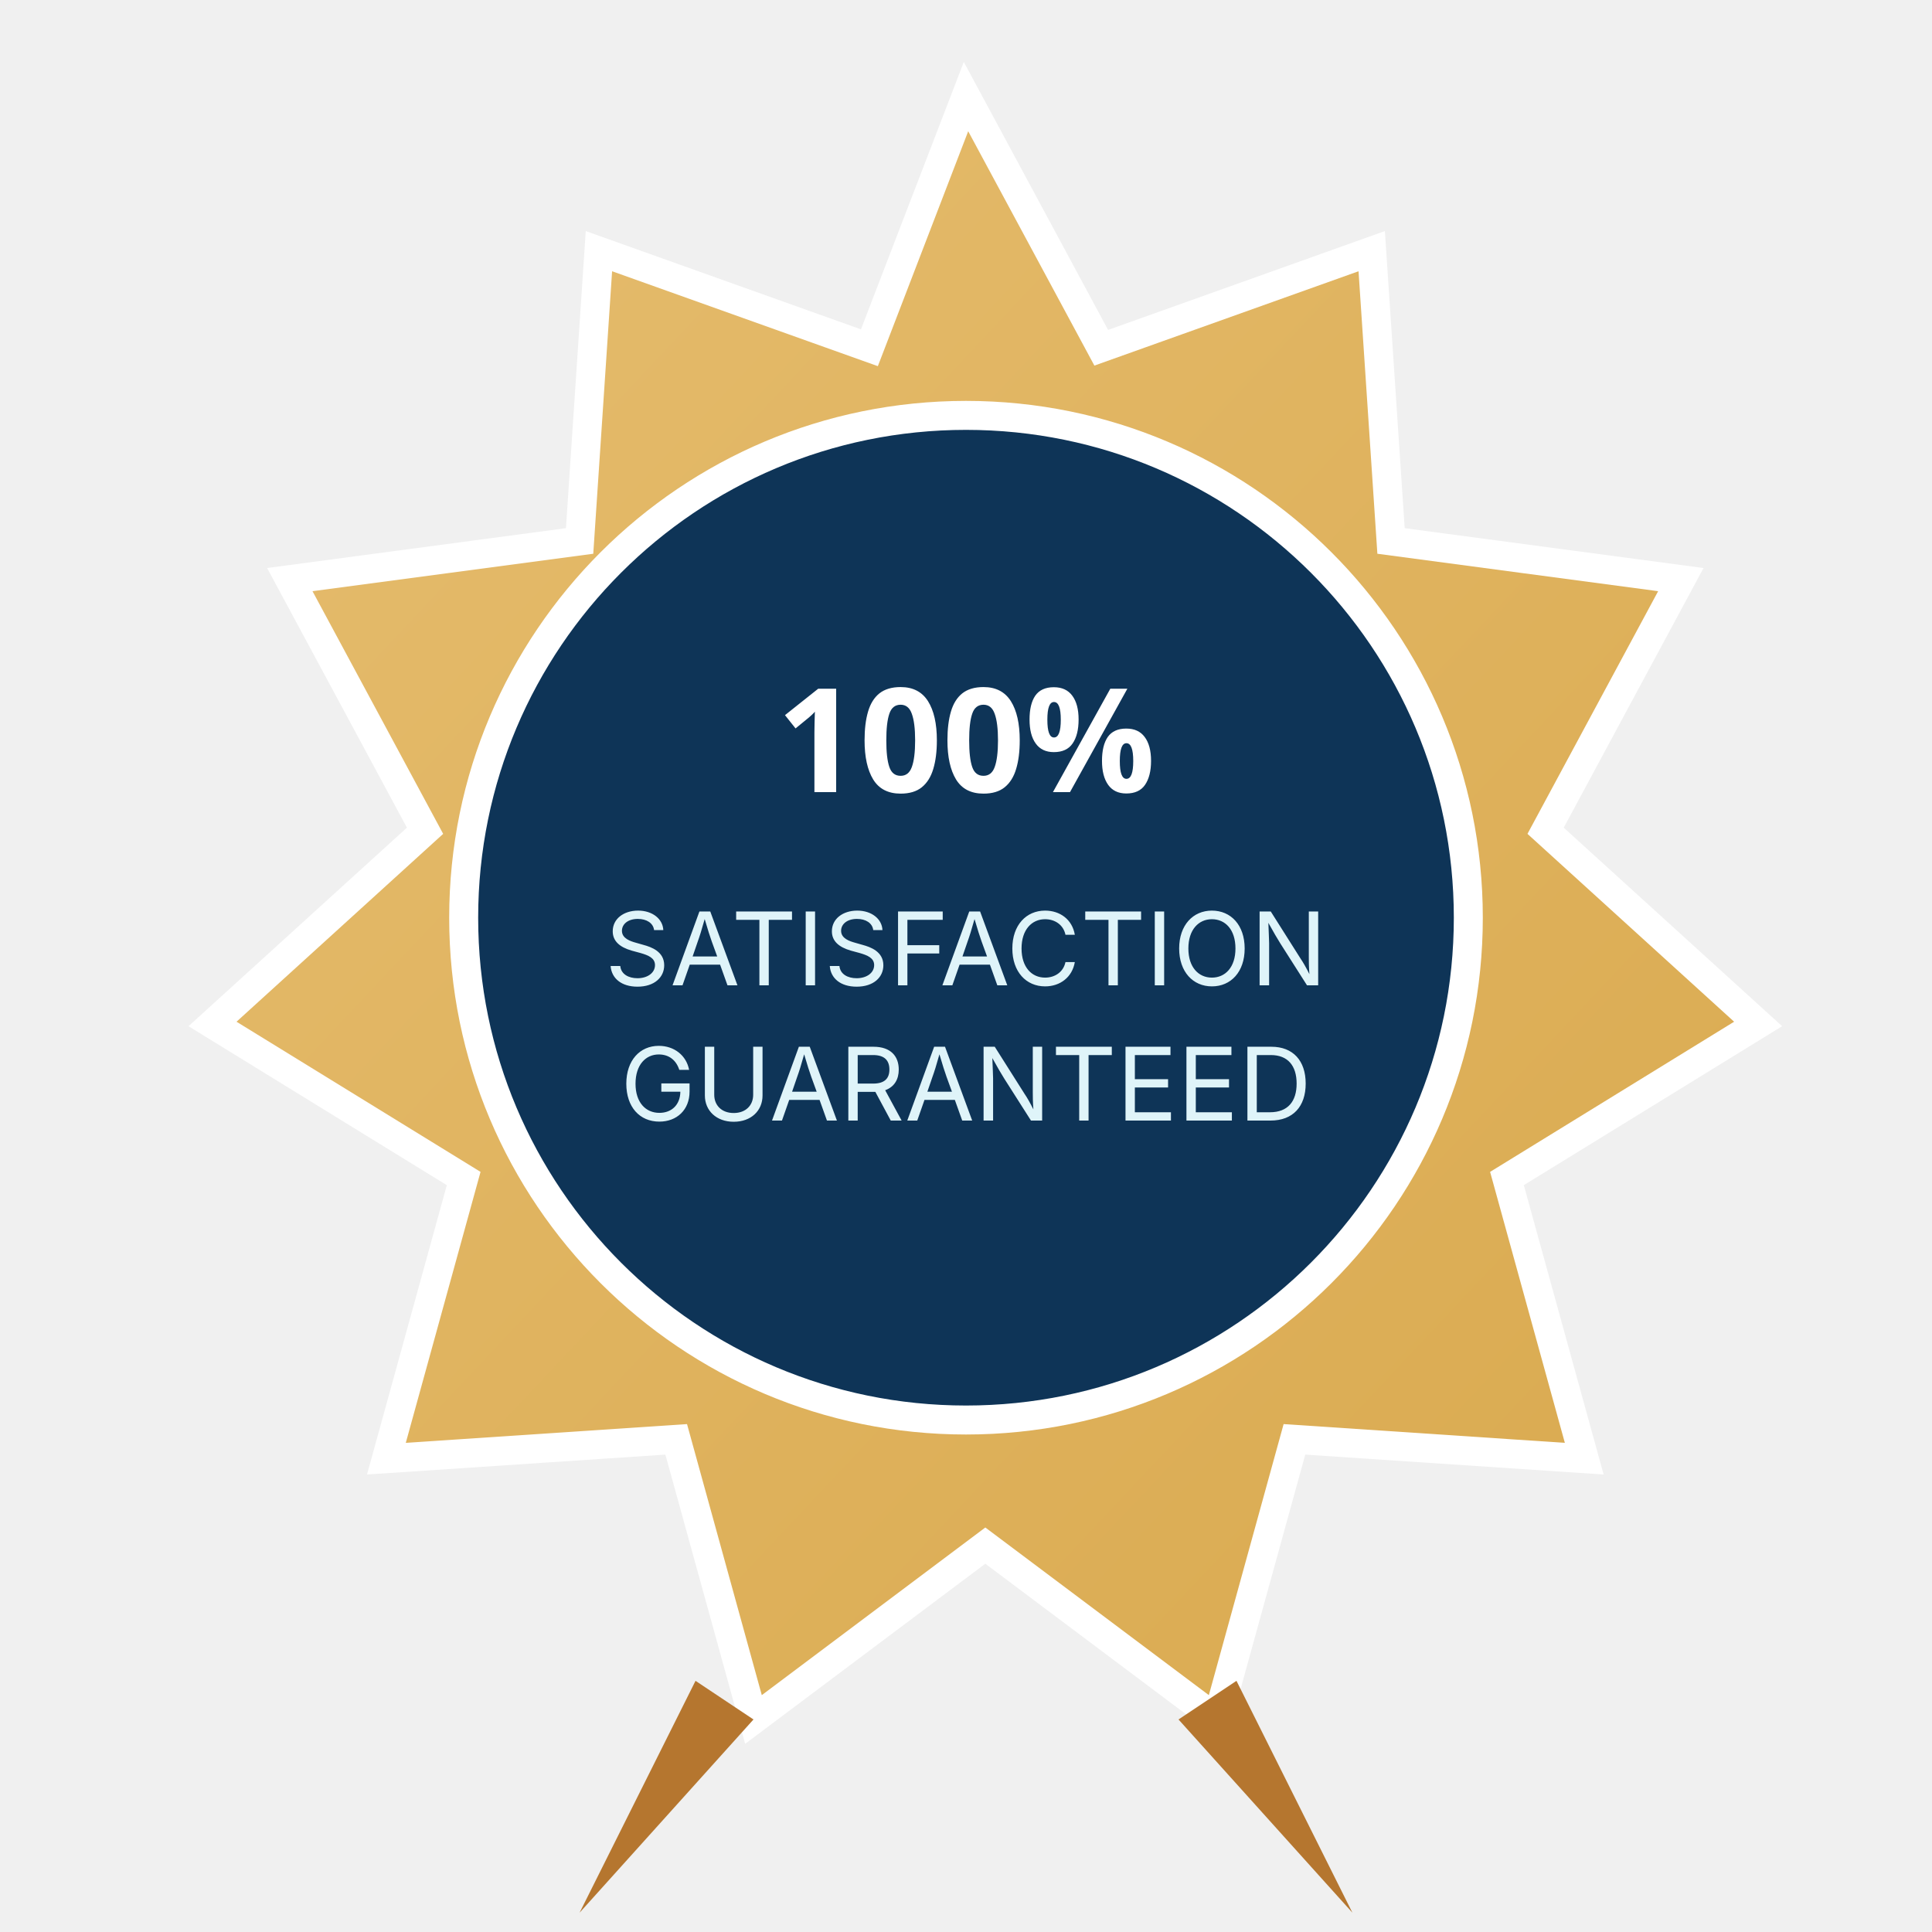
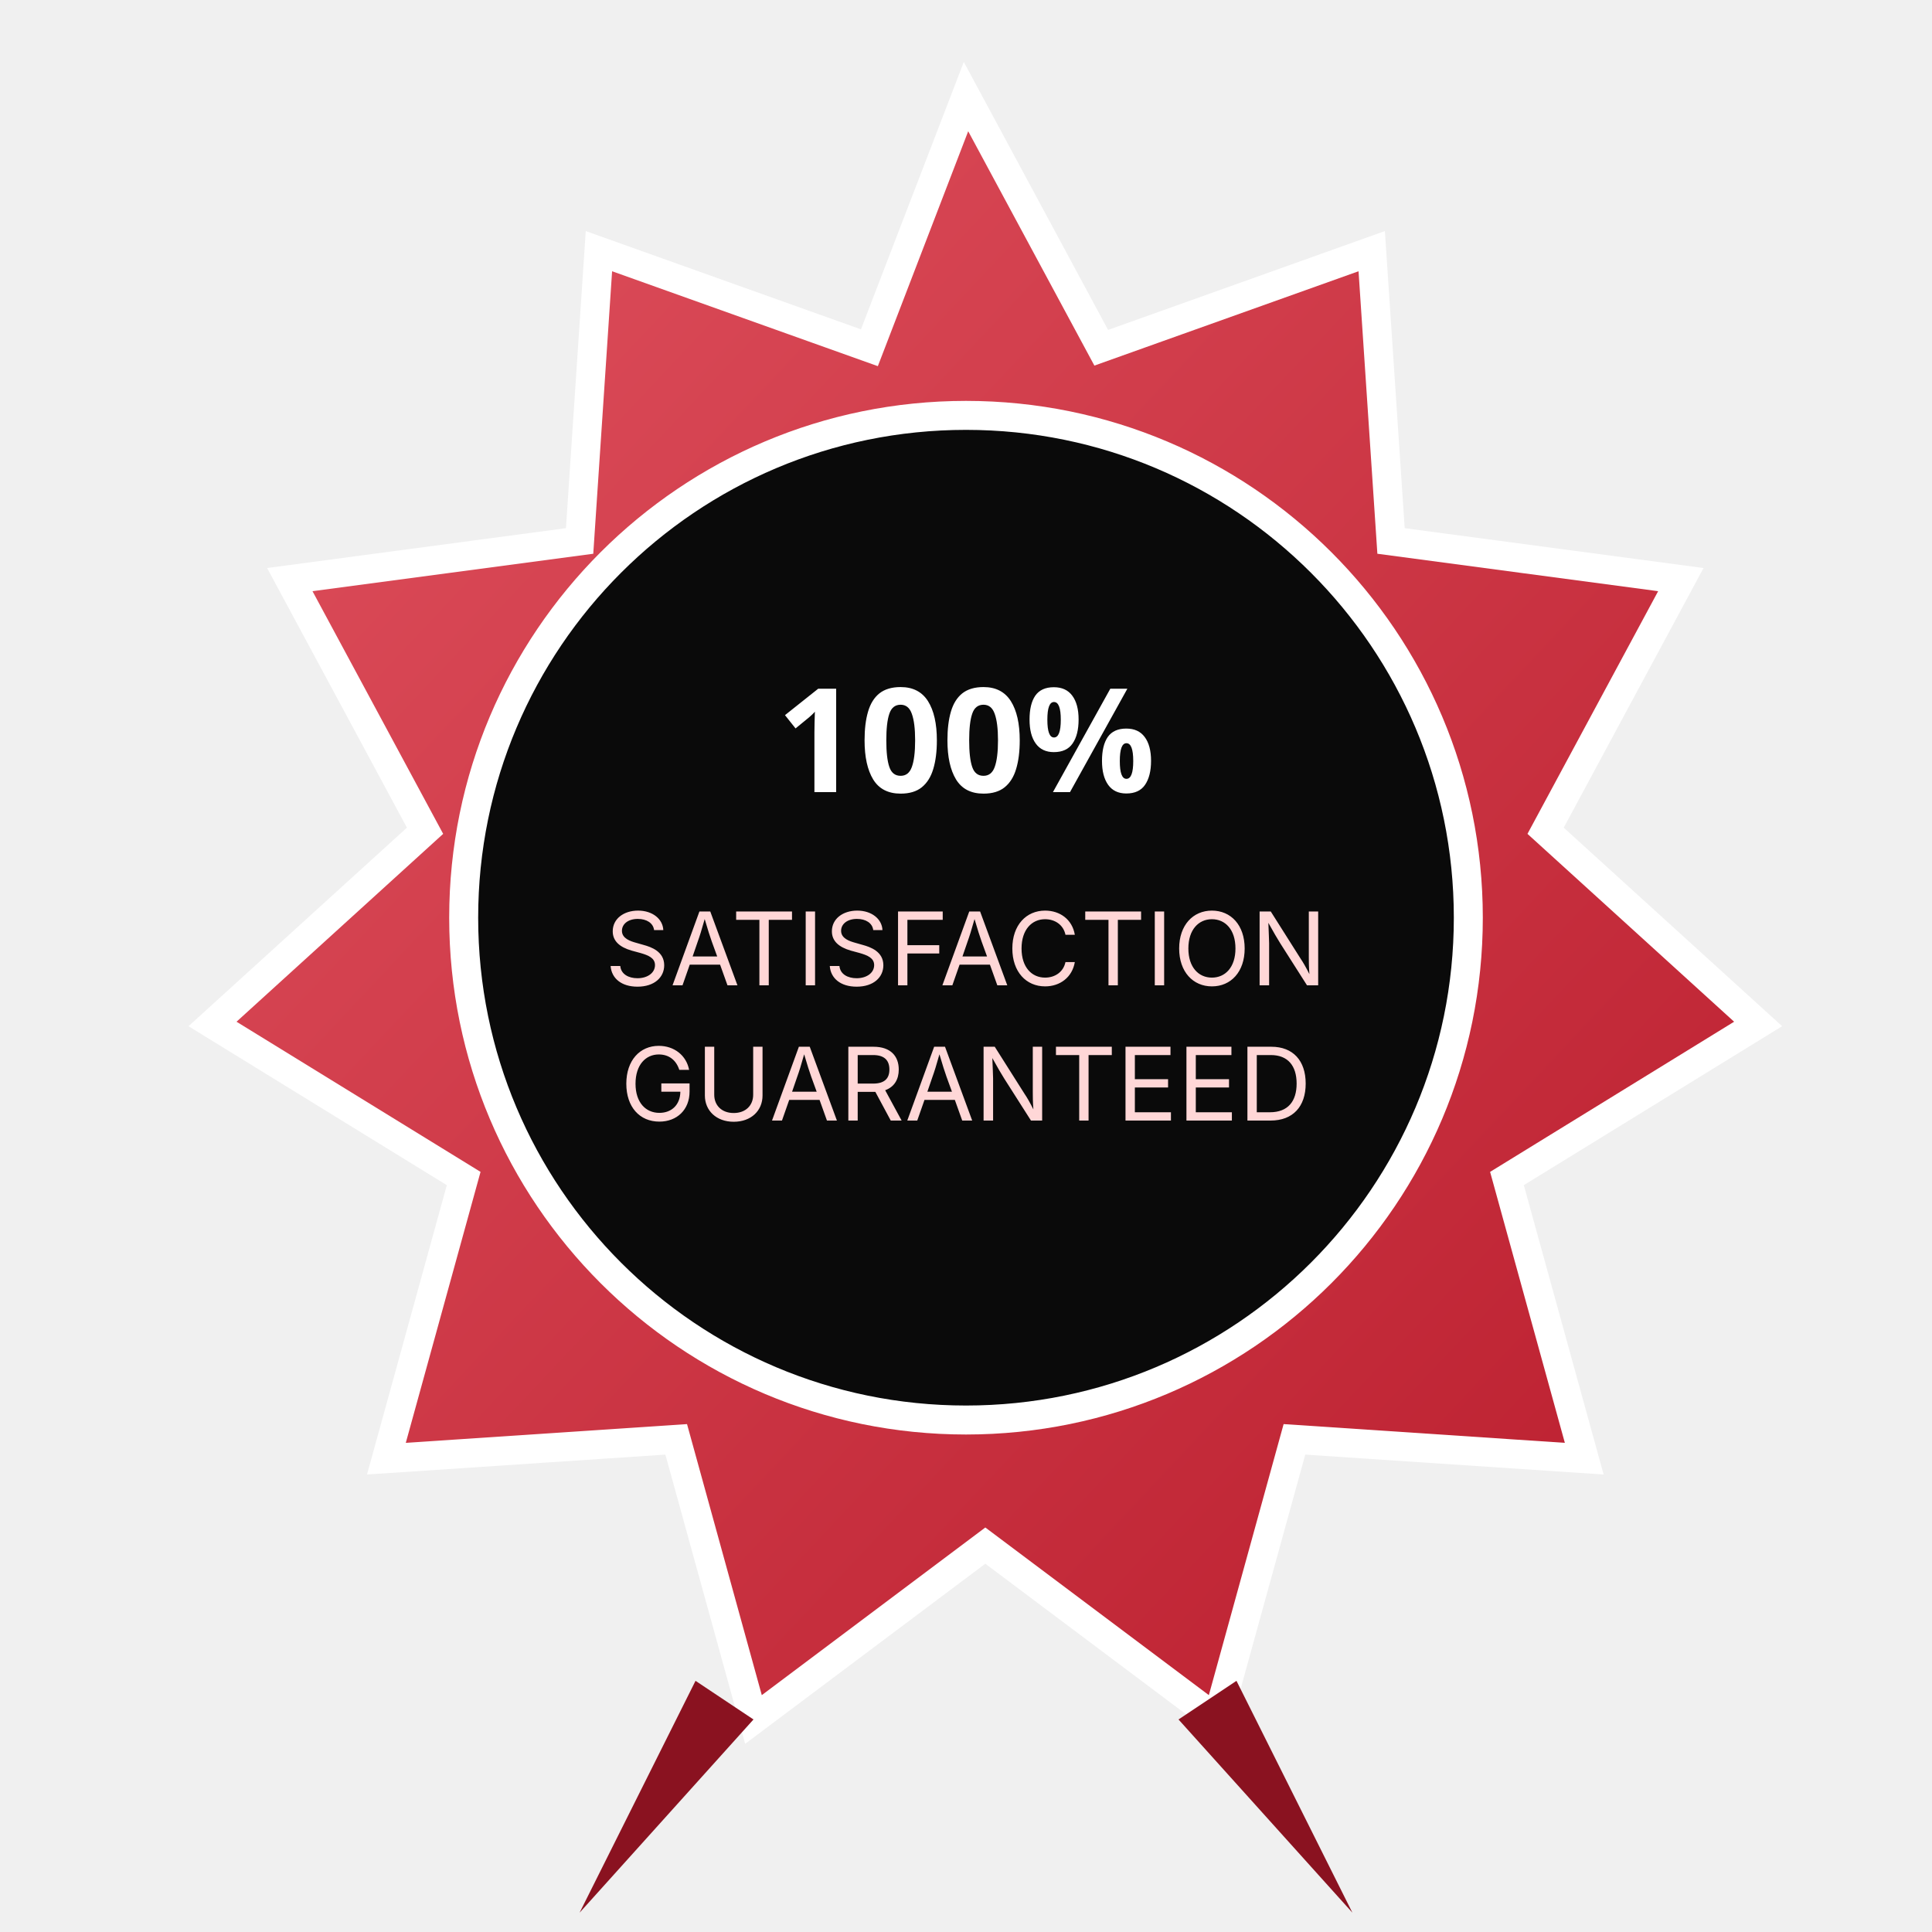
<svg xmlns="http://www.w3.org/2000/svg" viewBox="0 0 200 200" role="img" aria-label="Satisfaction guaranteed seal">
  <defs>
    <linearGradient id="sealGrad" x1="0" y1="0" x2="1" y2="1">
-       <stop offset="0%" stop-color="#e6bd6f" />
-       <stop offset="100%" stop-color="#d9a94e" />
+       <stop offset="0%" stop-color="#e0525f" />
+       <stop offset="100%" stop-color="#b91c2c" />
    </linearGradient>
  </defs>
  <path d="M100 10 l14 26 28-10 2 30 30 4-14 26 22 20-26 16 8 29-30-2-8 29-24-18-24 18-8-29-30 2 8-29-26-16 22-20-14-26 30-4 2-30 28 10 z" fill="url(#sealGrad)" stroke="#fff" stroke-width="3" />
-   <circle cx="100" cy="95" r="52" fill="#0e3457" stroke="#fff" stroke-width="3" />
+   <circle cx="100" cy="95" r="52" fill="#0a0a0a" stroke="#fff" stroke-width="3" />
  <text x="100" y="82" text-anchor="middle" font-family="Poppins, sans-serif" font-size="15" font-weight="700" fill="#ffffff">100%</text>
-   <text x="100" y="102" text-anchor="middle" font-family="Inter, sans-serif" font-size="10.5" fill="#dff4f9">SATISFACTION</text>
-   <text x="100" y="116" text-anchor="middle" font-family="Inter, sans-serif" font-size="10.5" fill="#dff4f9">GUARANTEED</text>
-   <path d="M78 178 L60 198 L72 174 Z" fill="#b5762f" />
-   <path d="M122 178 L140 198 L128 174 Z" fill="#b5762f" />
+   <text x="100" y="102" text-anchor="middle" font-family="Inter, sans-serif" font-size="10.5" fill="#ffd7d7">SATISFACTION</text>
+   <text x="100" y="116" text-anchor="middle" font-family="Inter, sans-serif" font-size="10.5" fill="#ffd7d7">GUARANTEED</text>
+   <path d="M78 178 L60 198 L72 174 Z" fill="#8a1220" />
+   <path d="M122 178 L140 198 L128 174 Z" fill="#8a1220" />
</svg>
